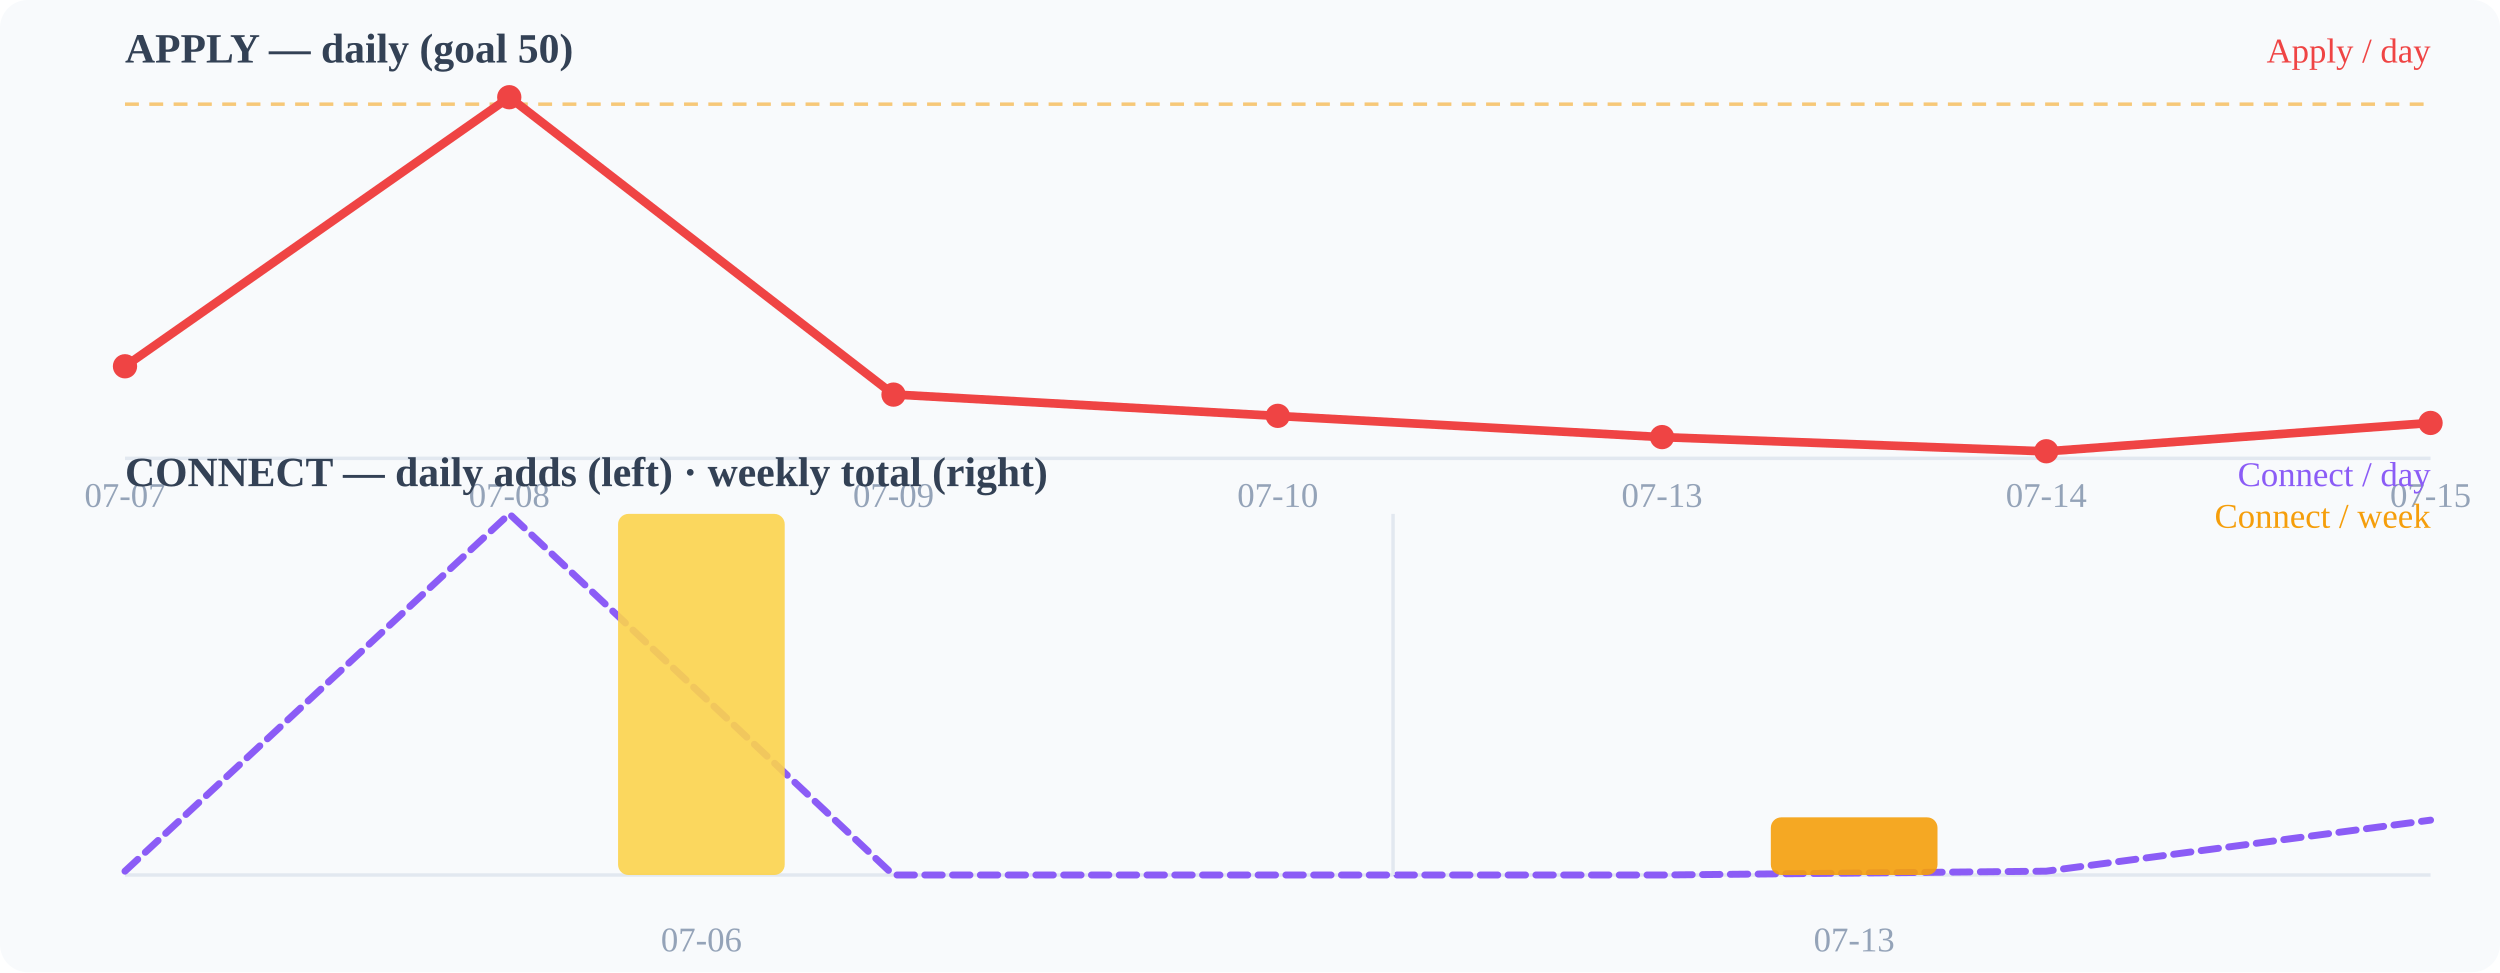
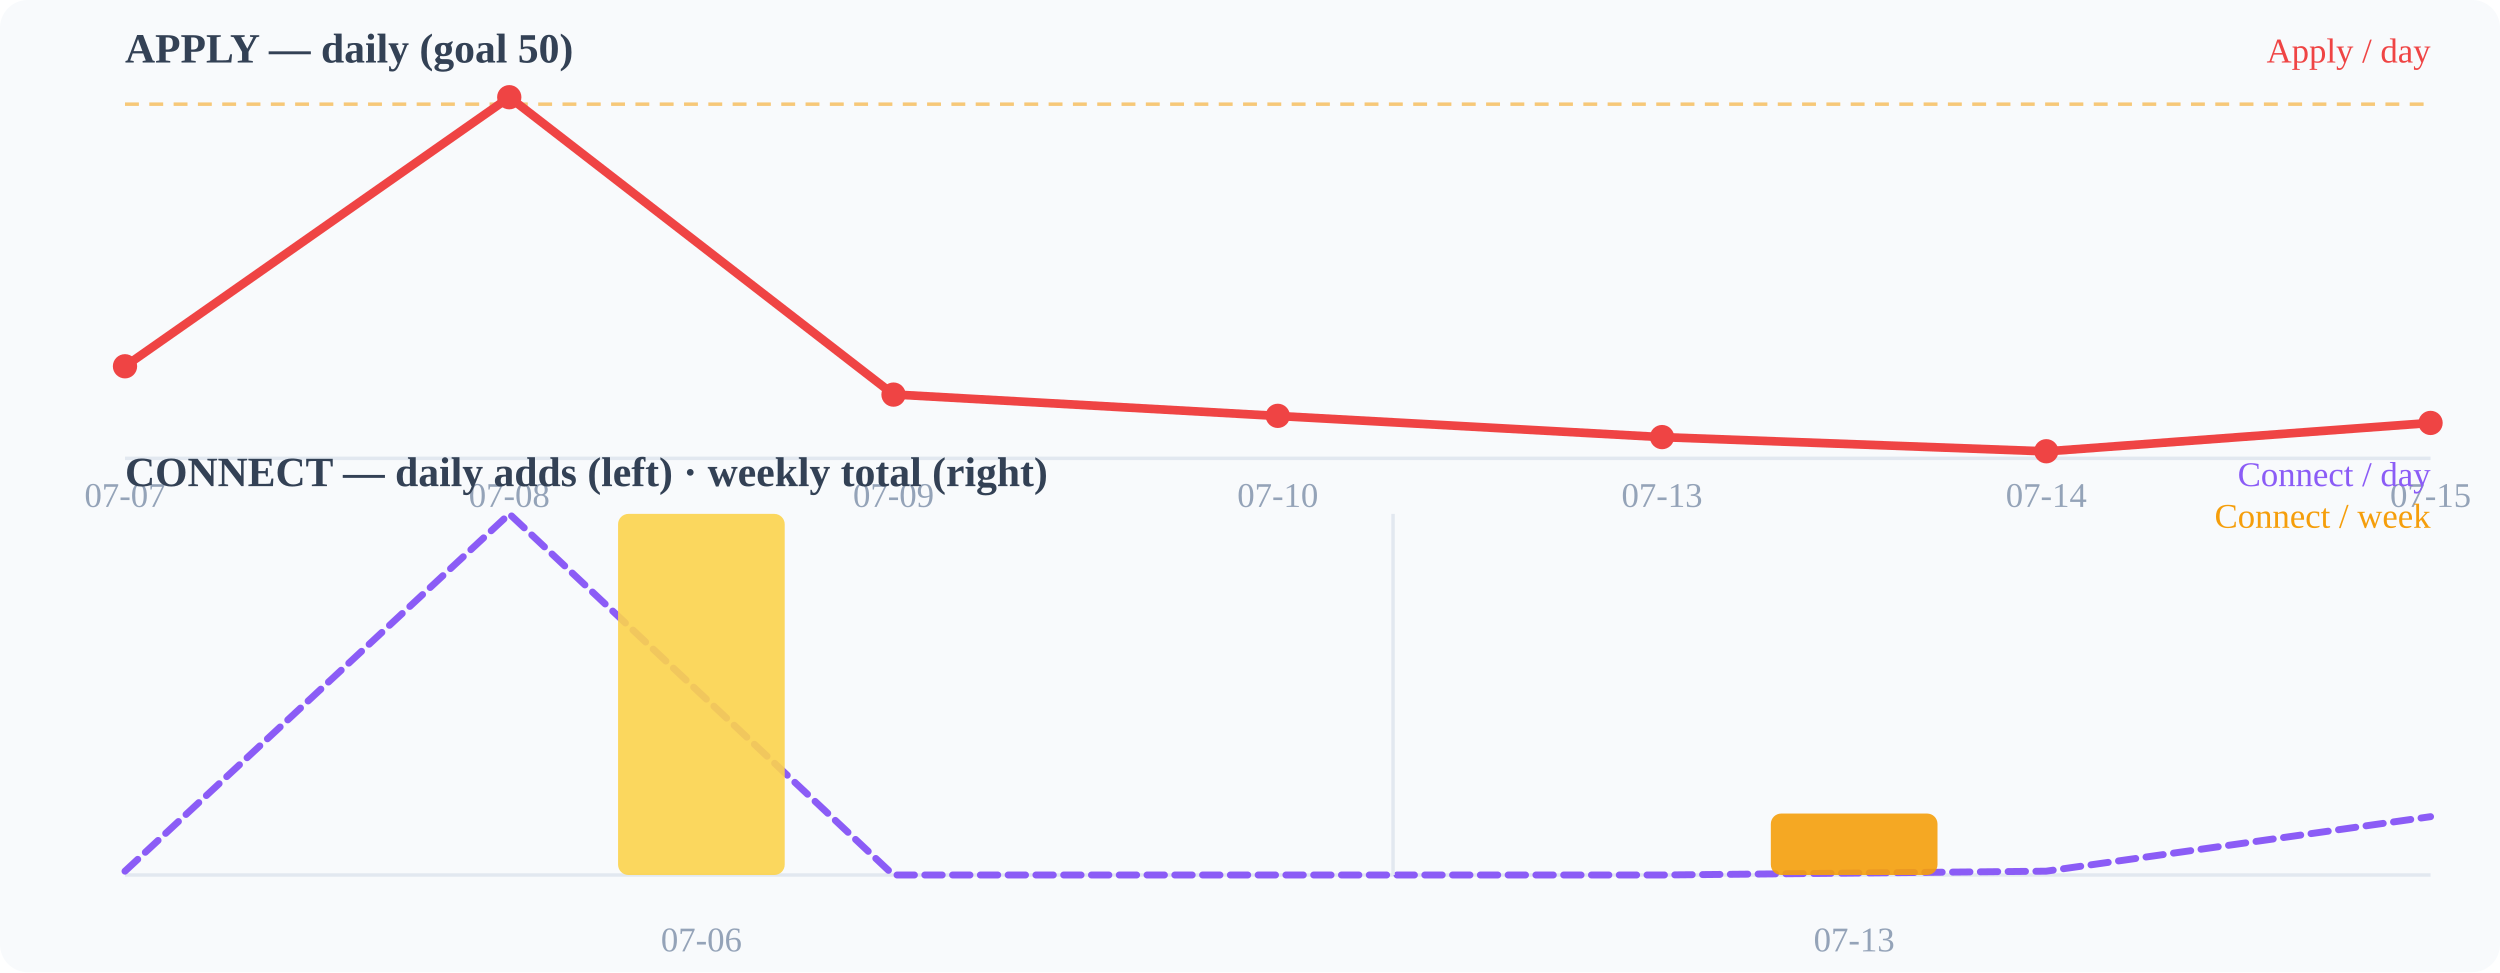
<svg xmlns="http://www.w3.org/2000/svg" width="720" height="280" viewBox="0 0 720 280">
  <rect width="720" height="280" fill="#f8fafc" rx="8" />
  <text x="36" y="18" font-size="12" font-weight="600" fill="#334155">APPLY — daily (goal 50)</text>
  <line x1="36" y1="132" x2="700" y2="132" stroke="#e2e8f0" stroke-width="1" />
  <line x1="36" y1="30.0" x2="700" y2="30.0" stroke="#f59e0b" stroke-width="1" stroke-dasharray="4 3" opacity="0.55" />
  <polyline points="36.0,105.5 146.7,28.0 257.3,113.6 368.0,119.8 478.7,125.9 589.3,130.0 700.0,121.8" fill="none" stroke="#ef4444" stroke-width="2.5" stroke-linecap="round" stroke-linejoin="round" />
  <circle cx="36" cy="105.49" r="3.5" fill="#ef4444" />
  <circle cx="146.667" cy="28" r="3.5" fill="#ef4444" />
  <circle cx="257.333" cy="113.647" r="3.5" fill="#ef4444" />
  <circle cx="368" cy="119.765" r="3.5" fill="#ef4444" />
  <circle cx="478.667" cy="125.882" r="3.5" fill="#ef4444" />
  <circle cx="589.333" cy="129.961" r="3.5" fill="#ef4444" />
  <circle cx="700" cy="121.804" r="3.5" fill="#ef4444" />
  <text x="36" y="146" font-size="10" fill="#94a3b8" text-anchor="middle">07-07</text>
  <text x="146.667" y="146" font-size="10" fill="#94a3b8" text-anchor="middle">07-08</text>
  <text x="257.333" y="146" font-size="10" fill="#94a3b8" text-anchor="middle">07-09</text>
  <text x="368" y="146" font-size="10" fill="#94a3b8" text-anchor="middle">07-10</text>
  <text x="478.667" y="146" font-size="10" fill="#94a3b8" text-anchor="middle">07-13</text>
  <text x="589.333" y="146" font-size="10" fill="#94a3b8" text-anchor="middle">07-14</text>
  <text x="700" y="146" font-size="10" fill="#94a3b8" text-anchor="middle">07-15</text>
  <text x="36" y="140" font-size="12" font-weight="600" fill="#334155">CONNECT — daily adds (left) · weekly total (right)</text>
  <line x1="36" y1="252" x2="700" y2="252" stroke="#e2e8f0" stroke-width="1" />
-   <polyline points="36.0,250.9 146.7,148.0 257.3,252.0 368.0,252.0 478.7,252.0 589.3,250.9 700.0,236.2" fill="none" stroke="#8b5cf6" stroke-width="2" stroke-linecap="round" stroke-linejoin="round" stroke-dasharray="5 3" />
+   <polyline points="36.0,250.9 146.7,148.0 257.3,252.0 368.0,252.0 478.7,252.0 589.3,250.9 700.0,235.2" fill="none" stroke="#8b5cf6" stroke-width="2" stroke-linecap="round" stroke-linejoin="round" stroke-dasharray="5 3" />
  <rect x="178.0" y="148.0" width="48" height="104.0" rx="3" fill="#fcd34d" opacity="0.9" />
-   <rect x="510.0" y="235.4" width="48" height="16.6" rx="3" fill="#f59e0b" opacity="0.9" />
+   <rect x="510.0" y="234.3" width="48" height="17.7" rx="3" fill="#f59e0b" opacity="0.9" />
  <line x1="401.2" y1="148" x2="401.2" y2="252" stroke="#e2e8f0" stroke-width="1" />
  <text x="202" y="274" font-size="10" fill="#94a3b8" text-anchor="middle">07-06</text>
  <text x="534" y="274" font-size="10" fill="#94a3b8" text-anchor="middle">07-13</text>
  <text x="700" y="18" font-size="10" fill="#ef4444" text-anchor="end">Apply / day</text>
  <text x="700" y="140" font-size="10" fill="#8b5cf6" text-anchor="end">Connect / day</text>
  <text x="700" y="152" font-size="10" fill="#f59e0b" text-anchor="end">Connect / week</text>
</svg>
